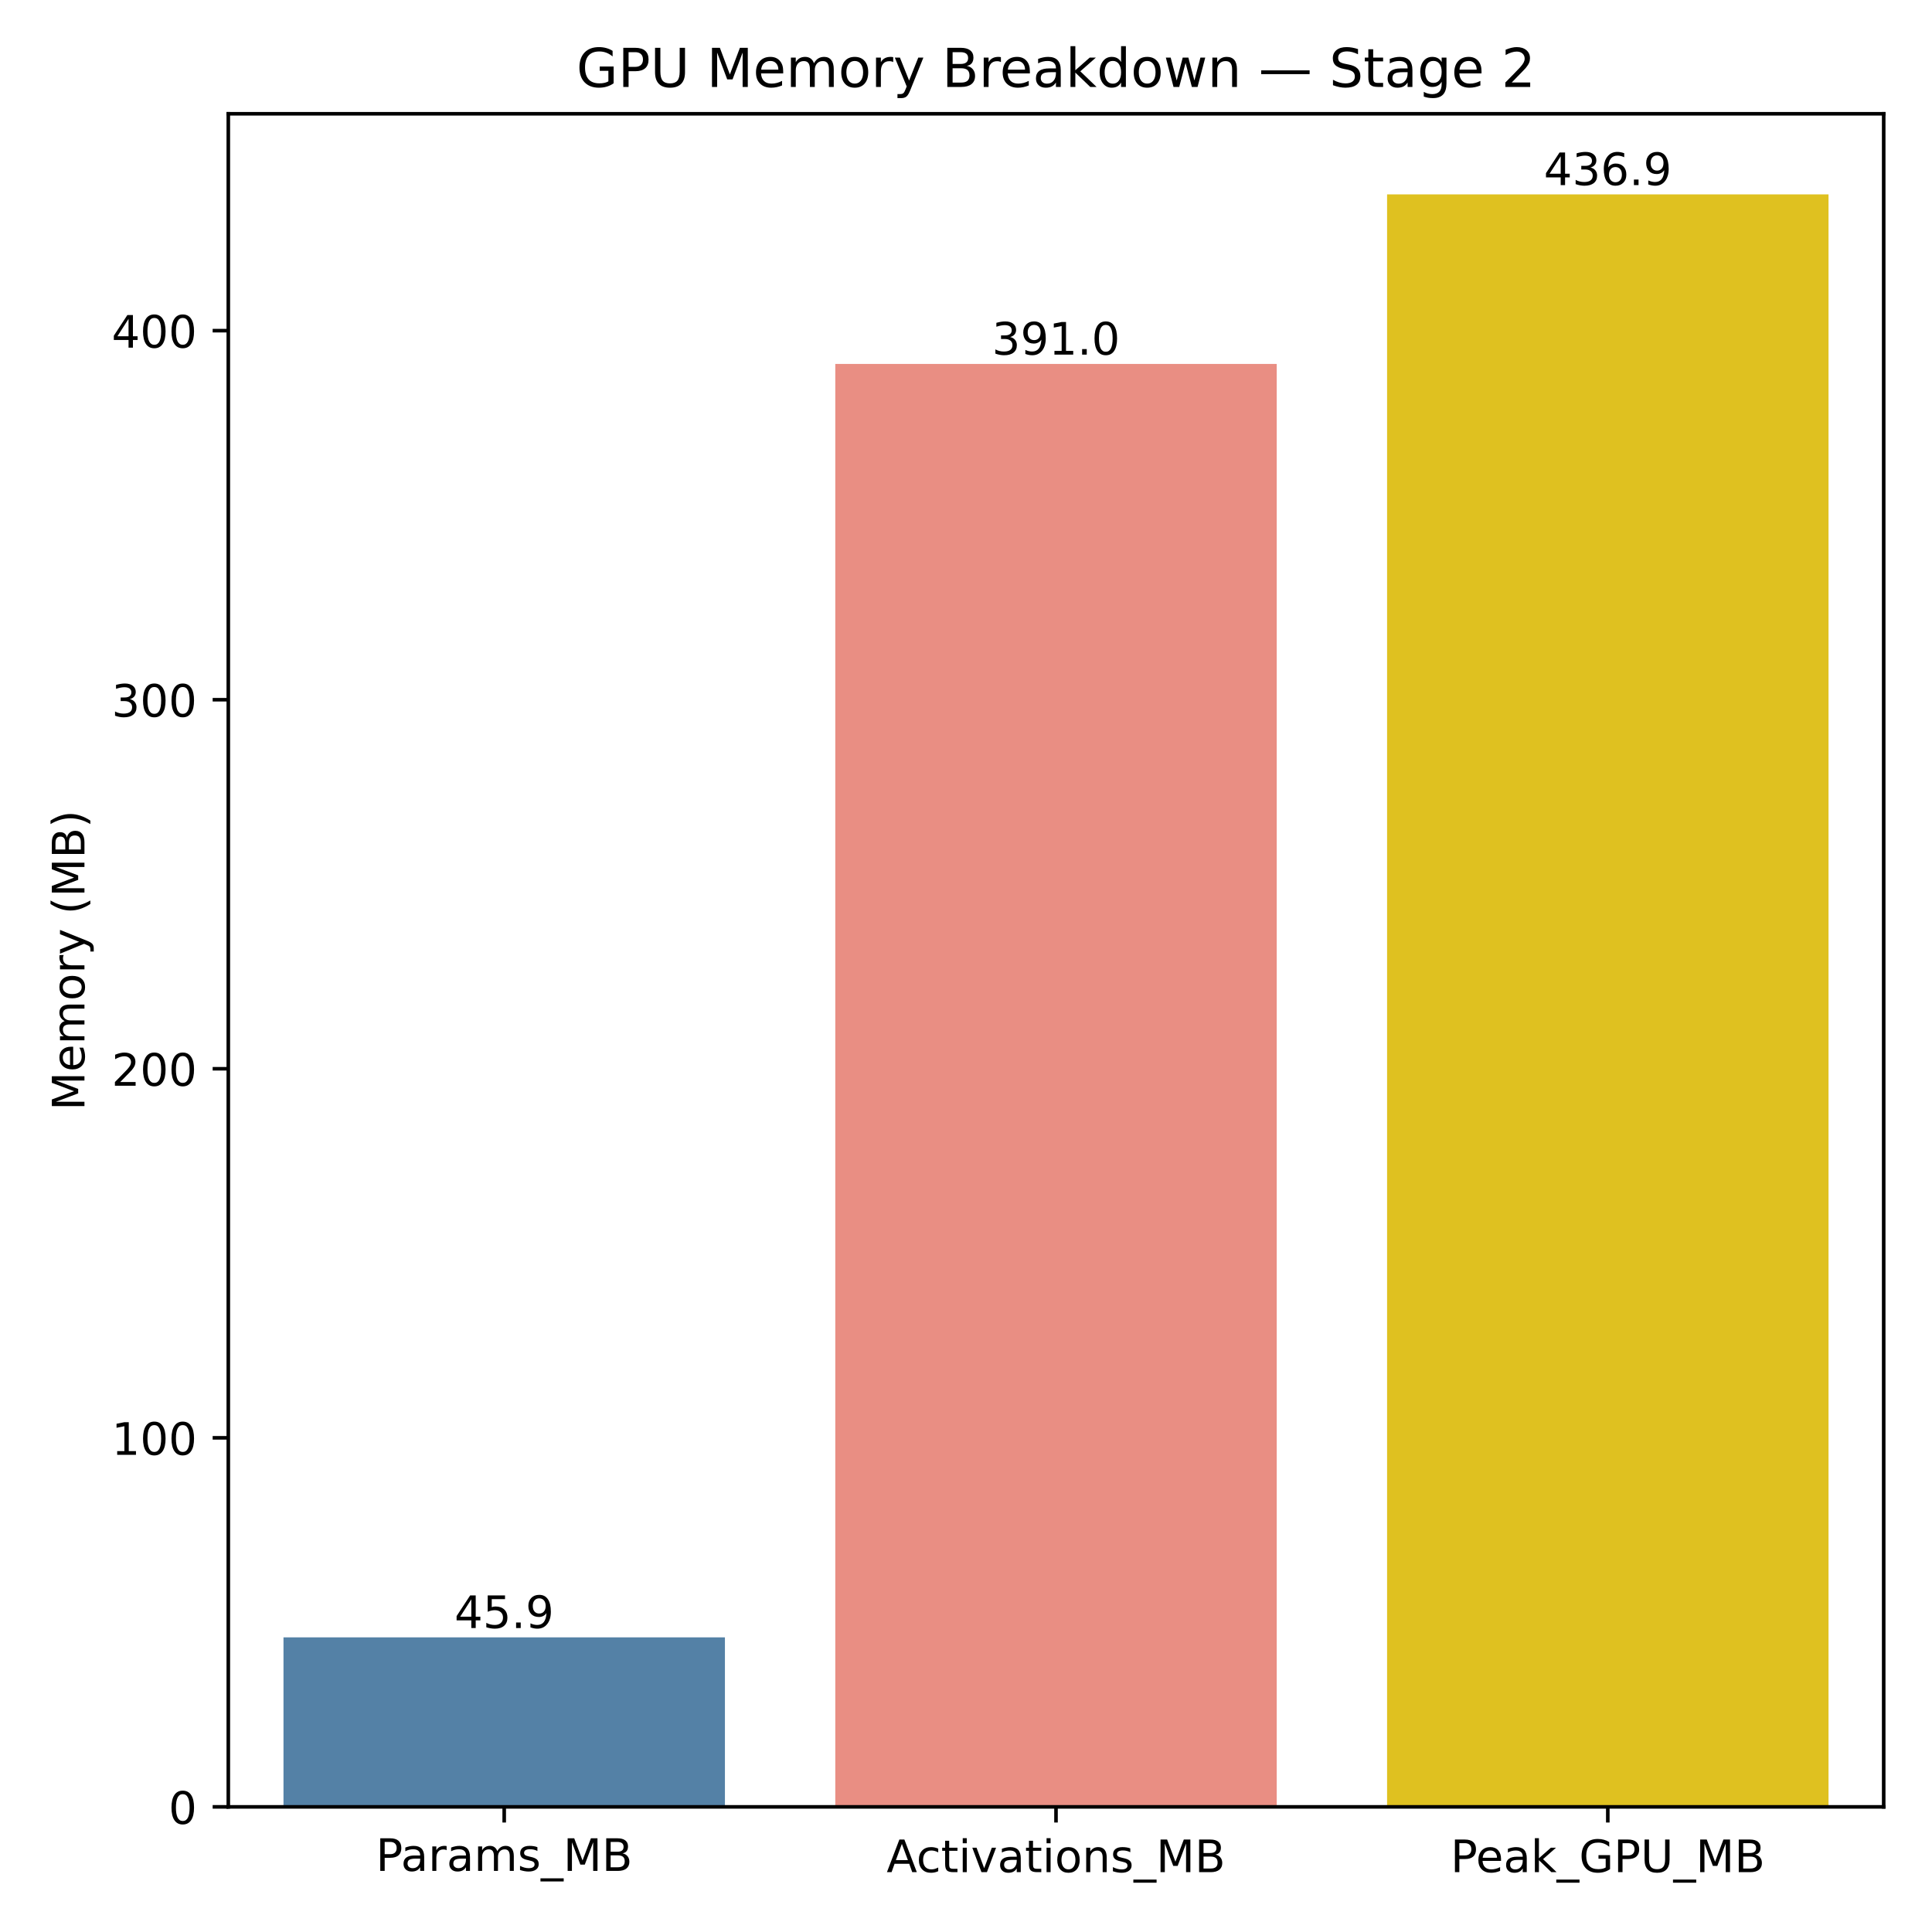
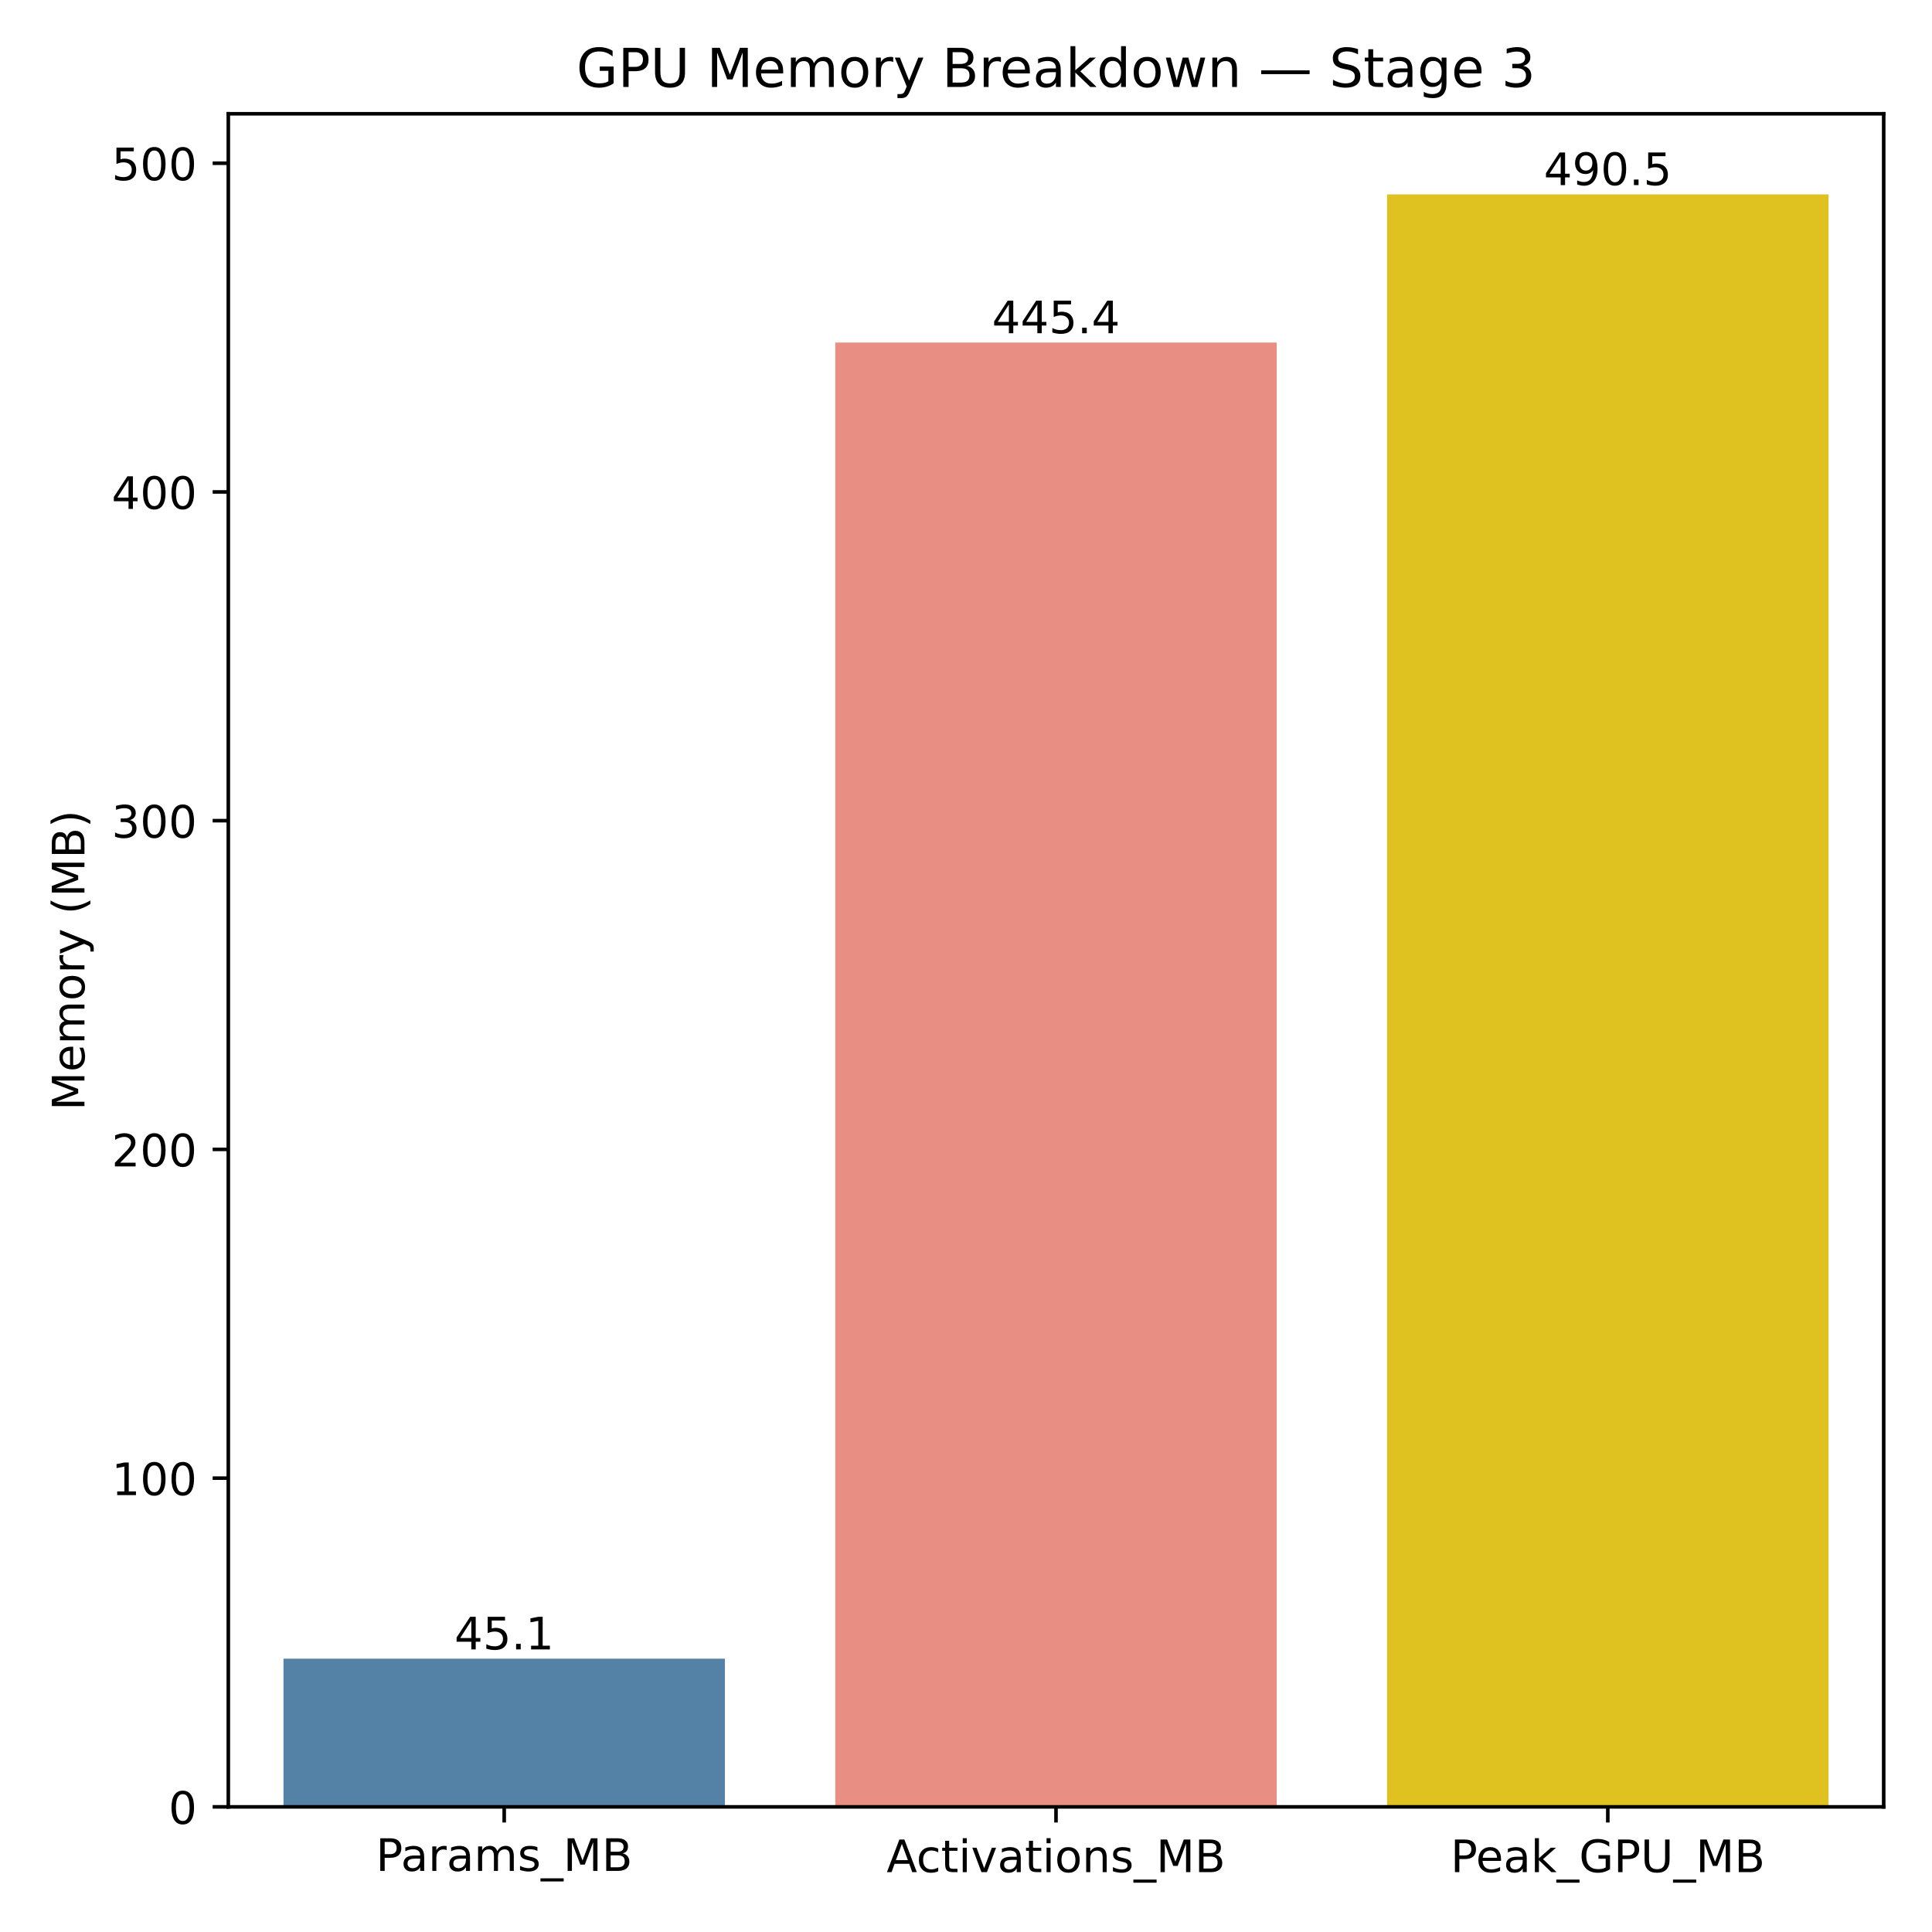
<svg xmlns="http://www.w3.org/2000/svg" xmlns:xlink="http://www.w3.org/1999/xlink" width="432pt" height="432pt" viewBox="0 0 432 432" version="1.1">
  <defs>
    <style type="text/css">*{stroke-linejoin: round; stroke-linecap: butt}</style>
  </defs>
  <g id="figure_1">
    <g id="patch_1">
      <path d="M 0 432  L 432 432  L 432 0  L 0 0  z " style="fill: #ffffff" />
    </g>
    <g id="axes_1">
      <g id="patch_2">
        <path d="M 51.05 404.019  L 421.2 404.019  L 421.2 25.44  L 51.05 25.44  z " style="fill: #ffffff" />
      </g>
      <g id="patch_3">
-         <path d="M 63.388 404.019  L 162.095 404.019  L 162.095 366.113  L 63.388 366.113  z " clip-path="url(#paf63a27db4)" style="fill: #5481a6" />
+         <path d="M 63.388 404.019  L 162.095 404.019  L 162.095 370.891  L 63.388 370.891  z " clip-path="url(#pe3ac1c9e1a)" style="fill: #5481a6" />
      </g>
      <g id="patch_4">
-         <path d="M 186.772 404.019  L 285.478 404.019  L 285.478 81.373  L 186.772 81.373  z " clip-path="url(#paf63a27db4)" style="fill: #e98e83" />
+         <path d="M 186.772 404.019  L 285.478 404.019  L 285.478 76.595  L 186.772 76.595  z " clip-path="url(#pe3ac1c9e1a)" style="fill: #e98e83" />
      </g>
      <g id="patch_5">
-         <path d="M 310.155 404.019  L 408.862 404.019  L 408.862 43.468  L 310.155 43.468  z " clip-path="url(#paf63a27db4)" style="fill: #dfc120" />
+         <path d="M 310.155 404.019  L 408.862 404.019  L 408.862 43.468  L 310.155 43.468  z " clip-path="url(#pe3ac1c9e1a)" style="fill: #dfc120" />
      </g>
      <g id="matplotlib.axis_1">
        <g id="xtick_1">
          <g id="line2d_1">
            <defs>
-               <path id="mb69e17d9a4" d="M 0 0  L 0 3.5  " style="stroke: #000000; stroke-width: 0.8" />
+               <path id="mcaefbbe486" d="M 0 0  L 0 3.5  " style="stroke: #000000; stroke-width: 0.8" />
            </defs>
            <g>
-               <use xlink:href="#mb69e17d9a4" x="112.742" y="404.019" style="stroke: #000000; stroke-width: 0.8" />
+               <use xlink:href="#mcaefbbe486" x="112.742" y="404.019" style="stroke: #000000; stroke-width: 0.8" />
            </g>
          </g>
          <g id="text_1">
            <g transform="translate(84.0487 418.3391) scale(0.1 -0.1)">
              <defs>
                <path id="DejaVuSans-50" d="M 1259 4147  L 1259 2394  L 2053 2394  Q 2494 2394 2734 2622  Q 2975 2850 2975 3272  Q 2975 3691 2734 3919  Q 2494 4147 2053 4147  L 1259 4147  z M 628 4666  L 2053 4666  Q 2838 4666 3239 4311  Q 3641 3956 3641 3272  Q 3641 2581 3239 2228  Q 2838 1875 2053 1875  L 1259 1875  L 1259 0  L 628 0  L 628 4666  z " transform="scale(0.015625)" />
                <path id="DejaVuSans-61" d="M 2194 1759  Q 1497 1759 1228 1600  Q 959 1441 959 1056  Q 959 750 1161 570  Q 1363 391 1709 391  Q 2188 391 2477 730  Q 2766 1069 2766 1631  L 2766 1759  L 2194 1759  z M 3341 1997  L 3341 0  L 2766 0  L 2766 531  Q 2569 213 2275 61  Q 1981 -91 1556 -91  Q 1019 -91 701 211  Q 384 513 384 1019  Q 384 1609 779 1909  Q 1175 2209 1959 2209  L 2766 2209  L 2766 2266  Q 2766 2663 2505 2880  Q 2244 3097 1772 3097  Q 1472 3097 1187 3025  Q 903 2953 641 2809  L 641 3341  Q 956 3463 1253 3523  Q 1550 3584 1831 3584  Q 2591 3584 2966 3190  Q 3341 2797 3341 1997  z " transform="scale(0.015625)" />
                <path id="DejaVuSans-72" d="M 2631 2963  Q 2534 3019 2420 3045  Q 2306 3072 2169 3072  Q 1681 3072 1420 2755  Q 1159 2438 1159 1844  L 1159 0  L 581 0  L 581 3500  L 1159 3500  L 1159 2956  Q 1341 3275 1631 3429  Q 1922 3584 2338 3584  Q 2397 3584 2469 3576  Q 2541 3569 2628 3553  L 2631 2963  z " transform="scale(0.015625)" />
                <path id="DejaVuSans-6d" d="M 3328 2828  Q 3544 3216 3844 3400  Q 4144 3584 4550 3584  Q 5097 3584 5394 3201  Q 5691 2819 5691 2113  L 5691 0  L 5113 0  L 5113 2094  Q 5113 2597 4934 2840  Q 4756 3084 4391 3084  Q 3944 3084 3684 2787  Q 3425 2491 3425 1978  L 3425 0  L 2847 0  L 2847 2094  Q 2847 2600 2669 2842  Q 2491 3084 2119 3084  Q 1678 3084 1418 2786  Q 1159 2488 1159 1978  L 1159 0  L 581 0  L 581 3500  L 1159 3500  L 1159 2956  Q 1356 3278 1631 3431  Q 1906 3584 2284 3584  Q 2666 3584 2933 3390  Q 3200 3197 3328 2828  z " transform="scale(0.015625)" />
                <path id="DejaVuSans-73" d="M 2834 3397  L 2834 2853  Q 2591 2978 2328 3040  Q 2066 3103 1784 3103  Q 1356 3103 1142 2972  Q 928 2841 928 2578  Q 928 2378 1081 2264  Q 1234 2150 1697 2047  L 1894 2003  Q 2506 1872 2764 1633  Q 3022 1394 3022 966  Q 3022 478 2636 193  Q 2250 -91 1575 -91  Q 1294 -91 989 -36  Q 684 19 347 128  L 347 722  Q 666 556 975 473  Q 1284 391 1588 391  Q 1994 391 2212 530  Q 2431 669 2431 922  Q 2431 1156 2273 1281  Q 2116 1406 1581 1522  L 1381 1569  Q 847 1681 609 1914  Q 372 2147 372 2553  Q 372 3047 722 3315  Q 1072 3584 1716 3584  Q 2034 3584 2315 3537  Q 2597 3491 2834 3397  z " transform="scale(0.015625)" />
                <path id="DejaVuSans-5f" d="M 3263 -1063  L 3263 -1509  L -63 -1509  L -63 -1063  L 3263 -1063  z " transform="scale(0.015625)" />
                <path id="DejaVuSans-4d" d="M 628 4666  L 1569 4666  L 2759 1491  L 3956 4666  L 4897 4666  L 4897 0  L 4281 0  L 4281 4097  L 3078 897  L 2444 897  L 1241 4097  L 1241 0  L 628 0  L 628 4666  z " transform="scale(0.015625)" />
                <path id="DejaVuSans-42" d="M 1259 2228  L 1259 519  L 2272 519  Q 2781 519 3026 730  Q 3272 941 3272 1375  Q 3272 1813 3026 2020  Q 2781 2228 2272 2228  L 1259 2228  z M 1259 4147  L 1259 2741  L 2194 2741  Q 2656 2741 2882 2914  Q 3109 3088 3109 3444  Q 3109 3797 2882 3972  Q 2656 4147 2194 4147  L 1259 4147  z M 628 4666  L 2241 4666  Q 2963 4666 3353 4366  Q 3744 4066 3744 3513  Q 3744 3084 3544 2831  Q 3344 2578 2956 2516  Q 3422 2416 3680 2098  Q 3938 1781 3938 1306  Q 3938 681 3513 340  Q 3088 0 2303 0  L 628 0  L 628 4666  z " transform="scale(0.015625)" />
              </defs>
              <use xlink:href="#DejaVuSans-50" />
              <use xlink:href="#DejaVuSans-61" transform="translate(55.80273 0)" />
              <use xlink:href="#DejaVuSans-72" transform="translate(117.082 0)" />
              <use xlink:href="#DejaVuSans-61" transform="translate(158.1953 0)" />
              <use xlink:href="#DejaVuSans-6d" transform="translate(219.4746 0)" />
              <use xlink:href="#DejaVuSans-73" transform="translate(316.8867 0)" />
              <use xlink:href="#DejaVuSans-5f" transform="translate(368.9863 0)" />
              <use xlink:href="#DejaVuSans-4d" transform="translate(418.9863 0)" />
              <use xlink:href="#DejaVuSans-42" transform="translate(505.2656 0)" />
            </g>
          </g>
        </g>
        <g id="xtick_2">
          <g id="line2d_2">
            <g>
-               <use xlink:href="#mb69e17d9a4" x="236.125" y="404.019" style="stroke: #000000; stroke-width: 0.8" />
+               <use xlink:href="#mcaefbbe486" x="236.125" y="404.019" style="stroke: #000000; stroke-width: 0.8" />
            </g>
          </g>
          <g id="text_2">
            <g transform="translate(198.2438 418.6172) scale(0.1 -0.1)">
              <defs>
                <path id="DejaVuSans-41" d="M 2188 4044  L 1331 1722  L 3047 1722  L 2188 4044  z M 1831 4666  L 2547 4666  L 4325 0  L 3669 0  L 3244 1197  L 1141 1197  L 716 0  L 50 0  L 1831 4666  z " transform="scale(0.015625)" />
                <path id="DejaVuSans-63" d="M 3122 3366  L 3122 2828  Q 2878 2963 2633 3030  Q 2388 3097 2138 3097  Q 1578 3097 1268 2742  Q 959 2388 959 1747  Q 959 1106 1268 751  Q 1578 397 2138 397  Q 2388 397 2633 464  Q 2878 531 3122 666  L 3122 134  Q 2881 22 2623 -34  Q 2366 -91 2075 -91  Q 1284 -91 818 406  Q 353 903 353 1747  Q 353 2603 823 3093  Q 1294 3584 2113 3584  Q 2378 3584 2631 3529  Q 2884 3475 3122 3366  z " transform="scale(0.015625)" />
                <path id="DejaVuSans-74" d="M 1172 4494  L 1172 3500  L 2356 3500  L 2356 3053  L 1172 3053  L 1172 1153  Q 1172 725 1289 603  Q 1406 481 1766 481  L 2356 481  L 2356 0  L 1766 0  Q 1100 0 847 248  Q 594 497 594 1153  L 594 3053  L 172 3053  L 172 3500  L 594 3500  L 594 4494  L 1172 4494  z " transform="scale(0.015625)" />
                <path id="DejaVuSans-69" d="M 603 3500  L 1178 3500  L 1178 0  L 603 0  L 603 3500  z M 603 4863  L 1178 4863  L 1178 4134  L 603 4134  L 603 4863  z " transform="scale(0.015625)" />
                <path id="DejaVuSans-76" d="M 191 3500  L 800 3500  L 1894 563  L 2988 3500  L 3597 3500  L 2284 0  L 1503 0  L 191 3500  z " transform="scale(0.015625)" />
                <path id="DejaVuSans-6f" d="M 1959 3097  Q 1497 3097 1228 2736  Q 959 2375 959 1747  Q 959 1119 1226 758  Q 1494 397 1959 397  Q 2419 397 2687 759  Q 2956 1122 2956 1747  Q 2956 2369 2687 2733  Q 2419 3097 1959 3097  z M 1959 3584  Q 2709 3584 3137 3096  Q 3566 2609 3566 1747  Q 3566 888 3137 398  Q 2709 -91 1959 -91  Q 1206 -91 779 398  Q 353 888 353 1747  Q 353 2609 779 3096  Q 1206 3584 1959 3584  z " transform="scale(0.015625)" />
                <path id="DejaVuSans-6e" d="M 3513 2113  L 3513 0  L 2938 0  L 2938 2094  Q 2938 2591 2744 2837  Q 2550 3084 2163 3084  Q 1697 3084 1428 2787  Q 1159 2491 1159 1978  L 1159 0  L 581 0  L 581 3500  L 1159 3500  L 1159 2956  Q 1366 3272 1645 3428  Q 1925 3584 2291 3584  Q 2894 3584 3203 3211  Q 3513 2838 3513 2113  z " transform="scale(0.015625)" />
              </defs>
              <use xlink:href="#DejaVuSans-41" />
              <use xlink:href="#DejaVuSans-63" transform="translate(66.6582 0)" />
              <use xlink:href="#DejaVuSans-74" transform="translate(121.6387 0)" />
              <use xlink:href="#DejaVuSans-69" transform="translate(160.8477 0)" />
              <use xlink:href="#DejaVuSans-76" transform="translate(188.6309 0)" />
              <use xlink:href="#DejaVuSans-61" transform="translate(247.8105 0)" />
              <use xlink:href="#DejaVuSans-74" transform="translate(309.0898 0)" />
              <use xlink:href="#DejaVuSans-69" transform="translate(348.2988 0)" />
              <use xlink:href="#DejaVuSans-6f" transform="translate(376.082 0)" />
              <use xlink:href="#DejaVuSans-6e" transform="translate(437.2637 0)" />
              <use xlink:href="#DejaVuSans-73" transform="translate(500.6426 0)" />
              <use xlink:href="#DejaVuSans-5f" transform="translate(552.7422 0)" />
              <use xlink:href="#DejaVuSans-4d" transform="translate(602.7422 0)" />
              <use xlink:href="#DejaVuSans-42" transform="translate(689.0215 0)" />
            </g>
          </g>
        </g>
        <g id="xtick_3">
          <g id="line2d_3">
            <g>
-               <use xlink:href="#mb69e17d9a4" x="359.508" y="404.019" style="stroke: #000000; stroke-width: 0.8" />
+               <use xlink:href="#mcaefbbe486" x="359.508" y="404.019" style="stroke: #000000; stroke-width: 0.8" />
            </g>
          </g>
          <g id="text_3">
            <g transform="translate(324.3458 418.6172) scale(0.1 -0.1)">
              <defs>
                <path id="DejaVuSans-65" d="M 3597 1894  L 3597 1613  L 953 1613  Q 991 1019 1311 708  Q 1631 397 2203 397  Q 2534 397 2845 478  Q 3156 559 3463 722  L 3463 178  Q 3153 47 2828 -22  Q 2503 -91 2169 -91  Q 1331 -91 842 396  Q 353 884 353 1716  Q 353 2575 817 3079  Q 1281 3584 2069 3584  Q 2775 3584 3186 3129  Q 3597 2675 3597 1894  z M 3022 2063  Q 3016 2534 2758 2815  Q 2500 3097 2075 3097  Q 1594 3097 1305 2825  Q 1016 2553 972 2059  L 3022 2063  z " transform="scale(0.015625)" />
                <path id="DejaVuSans-6b" d="M 581 4863  L 1159 4863  L 1159 1991  L 2875 3500  L 3609 3500  L 1753 1863  L 3688 0  L 2938 0  L 1159 1709  L 1159 0  L 581 0  L 581 4863  z " transform="scale(0.015625)" />
                <path id="DejaVuSans-47" d="M 3809 666  L 3809 1919  L 2778 1919  L 2778 2438  L 4434 2438  L 4434 434  Q 4069 175 3628 42  Q 3188 -91 2688 -91  Q 1594 -91 976 548  Q 359 1188 359 2328  Q 359 3472 976 4111  Q 1594 4750 2688 4750  Q 3144 4750 3555 4637  Q 3966 4525 4313 4306  L 4313 3634  Q 3963 3931 3569 4081  Q 3175 4231 2741 4231  Q 1884 4231 1454 3753  Q 1025 3275 1025 2328  Q 1025 1384 1454 906  Q 1884 428 2741 428  Q 3075 428 3337 486  Q 3600 544 3809 666  z " transform="scale(0.015625)" />
                <path id="DejaVuSans-55" d="M 556 4666  L 1191 4666  L 1191 1831  Q 1191 1081 1462 751  Q 1734 422 2344 422  Q 2950 422 3222 751  Q 3494 1081 3494 1831  L 3494 4666  L 4128 4666  L 4128 1753  Q 4128 841 3676 375  Q 3225 -91 2344 -91  Q 1459 -91 1007 375  Q 556 841 556 1753  L 556 4666  z " transform="scale(0.015625)" />
              </defs>
              <use xlink:href="#DejaVuSans-50" />
              <use xlink:href="#DejaVuSans-65" transform="translate(56.67773 0)" />
              <use xlink:href="#DejaVuSans-61" transform="translate(118.2012 0)" />
              <use xlink:href="#DejaVuSans-6b" transform="translate(179.4805 0)" />
              <use xlink:href="#DejaVuSans-5f" transform="translate(237.3906 0)" />
              <use xlink:href="#DejaVuSans-47" transform="translate(287.3906 0)" />
              <use xlink:href="#DejaVuSans-50" transform="translate(364.8809 0)" />
              <use xlink:href="#DejaVuSans-55" transform="translate(425.1836 0)" />
              <use xlink:href="#DejaVuSans-5f" transform="translate(498.377 0)" />
              <use xlink:href="#DejaVuSans-4d" transform="translate(548.377 0)" />
              <use xlink:href="#DejaVuSans-42" transform="translate(634.6562 0)" />
            </g>
          </g>
        </g>
      </g>
      <g id="matplotlib.axis_2">
        <g id="ytick_1">
          <g id="line2d_4">
            <defs>
-               <path id="m42129d352d" d="M 0 0  L -3.5 0  " style="stroke: #000000; stroke-width: 0.8" />
+               <path id="m7d50df259c" d="M 0 0  L -3.5 0  " style="stroke: #000000; stroke-width: 0.8" />
            </defs>
            <g>
-               <use xlink:href="#m42129d352d" x="51.05" y="404.019" style="stroke: #000000; stroke-width: 0.8" />
+               <use xlink:href="#m7d50df259c" x="51.05" y="404.019" style="stroke: #000000; stroke-width: 0.8" />
            </g>
          </g>
          <g id="text_4">
            <g transform="translate(37.6875 407.818) scale(0.1 -0.1)">
              <defs>
                <path id="DejaVuSans-30" d="M 2034 4250  Q 1547 4250 1301 3770  Q 1056 3291 1056 2328  Q 1056 1369 1301 889  Q 1547 409 2034 409  Q 2525 409 2770 889  Q 3016 1369 3016 2328  Q 3016 3291 2770 3770  Q 2525 4250 2034 4250  z M 2034 4750  Q 2819 4750 3233 4129  Q 3647 3509 3647 2328  Q 3647 1150 3233 529  Q 2819 -91 2034 -91  Q 1250 -91 836 529  Q 422 1150 422 2328  Q 422 3509 836 4129  Q 1250 4750 2034 4750  z " transform="scale(0.015625)" />
              </defs>
              <use xlink:href="#DejaVuSans-30" />
            </g>
          </g>
        </g>
        <g id="ytick_2">
          <g id="line2d_5">
            <g>
-               <use xlink:href="#m42129d352d" x="51.05" y="321.498" style="stroke: #000000; stroke-width: 0.8" />
+               <use xlink:href="#m7d50df259c" x="51.05" y="330.514" style="stroke: #000000; stroke-width: 0.8" />
            </g>
          </g>
          <g id="text_5">
-             <g transform="translate(24.9625 325.297) scale(0.1 -0.1)">
+             <g transform="translate(24.9625 334.3128) scale(0.1 -0.1)">
              <defs>
                <path id="DejaVuSans-31" d="M 794 531  L 1825 531  L 1825 4091  L 703 3866  L 703 4441  L 1819 4666  L 2450 4666  L 2450 531  L 3481 531  L 3481 0  L 794 0  L 794 531  z " transform="scale(0.015625)" />
              </defs>
              <use xlink:href="#DejaVuSans-31" />
              <use xlink:href="#DejaVuSans-30" transform="translate(63.62305 0)" />
              <use xlink:href="#DejaVuSans-30" transform="translate(127.2461 0)" />
            </g>
          </g>
        </g>
        <g id="ytick_3">
          <g id="line2d_6">
            <g>
-               <use xlink:href="#m42129d352d" x="51.05" y="238.977" style="stroke: #000000; stroke-width: 0.8" />
+               <use xlink:href="#m7d50df259c" x="51.05" y="257.008" style="stroke: #000000; stroke-width: 0.8" />
            </g>
          </g>
          <g id="text_6">
-             <g transform="translate(24.9625 242.7761) scale(0.1 -0.1)">
+             <g transform="translate(24.9625 260.8076) scale(0.1 -0.1)">
              <defs>
                <path id="DejaVuSans-32" d="M 1228 531  L 3431 531  L 3431 0  L 469 0  L 469 531  Q 828 903 1448 1529  Q 2069 2156 2228 2338  Q 2531 2678 2651 2914  Q 2772 3150 2772 3378  Q 2772 3750 2511 3984  Q 2250 4219 1831 4219  Q 1534 4219 1204 4116  Q 875 4013 500 3803  L 500 4441  Q 881 4594 1212 4672  Q 1544 4750 1819 4750  Q 2544 4750 2975 4387  Q 3406 4025 3406 3419  Q 3406 3131 3298 2873  Q 3191 2616 2906 2266  Q 2828 2175 2409 1742  Q 1991 1309 1228 531  z " transform="scale(0.015625)" />
              </defs>
              <use xlink:href="#DejaVuSans-32" />
              <use xlink:href="#DejaVuSans-30" transform="translate(63.62305 0)" />
              <use xlink:href="#DejaVuSans-30" transform="translate(127.2461 0)" />
            </g>
          </g>
        </g>
        <g id="ytick_4">
          <g id="line2d_7">
            <g>
-               <use xlink:href="#m42129d352d" x="51.05" y="156.456" style="stroke: #000000; stroke-width: 0.8" />
+               <use xlink:href="#m7d50df259c" x="51.05" y="183.503" style="stroke: #000000; stroke-width: 0.8" />
            </g>
          </g>
          <g id="text_7">
-             <g transform="translate(24.9625 160.2551) scale(0.1 -0.1)">
+             <g transform="translate(24.9625 187.3025) scale(0.1 -0.1)">
              <defs>
                <path id="DejaVuSans-33" d="M 2597 2516  Q 3050 2419 3304 2112  Q 3559 1806 3559 1356  Q 3559 666 3084 287  Q 2609 -91 1734 -91  Q 1441 -91 1130 -33  Q 819 25 488 141  L 488 750  Q 750 597 1062 519  Q 1375 441 1716 441  Q 2309 441 2620 675  Q 2931 909 2931 1356  Q 2931 1769 2642 2001  Q 2353 2234 1838 2234  L 1294 2234  L 1294 2753  L 1863 2753  Q 2328 2753 2575 2939  Q 2822 3125 2822 3475  Q 2822 3834 2567 4026  Q 2313 4219 1838 4219  Q 1578 4219 1281 4162  Q 984 4106 628 3988  L 628 4550  Q 988 4650 1302 4700  Q 1616 4750 1894 4750  Q 2613 4750 3031 4423  Q 3450 4097 3450 3541  Q 3450 3153 3228 2886  Q 3006 2619 2597 2516  z " transform="scale(0.015625)" />
              </defs>
              <use xlink:href="#DejaVuSans-33" />
              <use xlink:href="#DejaVuSans-30" transform="translate(63.62305 0)" />
              <use xlink:href="#DejaVuSans-30" transform="translate(127.2461 0)" />
            </g>
          </g>
        </g>
        <g id="ytick_5">
          <g id="line2d_8">
            <g>
-               <use xlink:href="#m42129d352d" x="51.05" y="73.935" style="stroke: #000000; stroke-width: 0.8" />
+               <use xlink:href="#m7d50df259c" x="51.05" y="109.998" style="stroke: #000000; stroke-width: 0.8" />
            </g>
          </g>
          <g id="text_8">
-             <g transform="translate(24.9625 77.7342) scale(0.1 -0.1)">
+             <g transform="translate(24.9625 113.7973) scale(0.1 -0.1)">
              <defs>
                <path id="DejaVuSans-34" d="M 2419 4116  L 825 1625  L 2419 1625  L 2419 4116  z M 2253 4666  L 3047 4666  L 3047 1625  L 3713 1625  L 3713 1100  L 3047 1100  L 3047 0  L 2419 0  L 2419 1100  L 313 1100  L 313 1709  L 2253 4666  z " transform="scale(0.015625)" />
              </defs>
              <use xlink:href="#DejaVuSans-34" />
              <use xlink:href="#DejaVuSans-30" transform="translate(63.62305 0)" />
              <use xlink:href="#DejaVuSans-30" transform="translate(127.2461 0)" />
            </g>
          </g>
        </g>
-         <g id="text_9">
+         <g id="ytick_6">
+           <g id="line2d_9">
+             <g>
+               <use xlink:href="#m7d50df259c" x="51.05" y="36.493" style="stroke: #000000; stroke-width: 0.8" />
+             </g>
+           </g>
+           <g id="text_9">
+             <g transform="translate(24.9625 40.29214) scale(0.1 -0.1)">
+               <defs>
+                 <path id="DejaVuSans-35" d="M 691 4666  L 3169 4666  L 3169 4134  L 1269 4134  L 1269 2991  Q 1406 3038 1543 3061  Q 1681 3084 1819 3084  Q 2600 3084 3056 2656  Q 3513 2228 3513 1497  Q 3513 744 3044 326  Q 2575 -91 1722 -91  Q 1428 -91 1123 -41  Q 819 9 494 109  L 494 744  Q 775 591 1075 516  Q 1375 441 1709 441  Q 2250 441 2565 725  Q 2881 1009 2881 1497  Q 2881 1984 2565 2268  Q 2250 2553 1709 2553  Q 1456 2553 1204 2497  Q 953 2441 691 2322  L 691 4666  z " transform="scale(0.015625)" />
+               </defs>
+               <use xlink:href="#DejaVuSans-35" />
+               <use xlink:href="#DejaVuSans-30" transform="translate(63.62305 0)" />
+               <use xlink:href="#DejaVuSans-30" transform="translate(127.2461 0)" />
+             </g>
+           </g>
+         </g>
+         <g id="text_10">
          <g transform="translate(18.88281 248.2997) rotate(-90) scale(0.1 -0.1)">
            <defs>
              <path id="DejaVuSans-79" d="M 2059 -325  Q 1816 -950 1584 -1140  Q 1353 -1331 966 -1331  L 506 -1331  L 506 -850  L 844 -850  Q 1081 -850 1212 -737  Q 1344 -625 1503 -206  L 1606 56  L 191 3500  L 800 3500  L 1894 763  L 2988 3500  L 3597 3500  L 2059 -325  z " transform="scale(0.015625)" />
              <path id="DejaVuSans-20" transform="scale(0.015625)" />
              <path id="DejaVuSans-28" d="M 1984 4856  Q 1566 4138 1362 3434  Q 1159 2731 1159 2009  Q 1159 1288 1364 580  Q 1569 -128 1984 -844  L 1484 -844  Q 1016 -109 783 600  Q 550 1309 550 2009  Q 550 2706 781 3412  Q 1013 4119 1484 4856  L 1984 4856  z " transform="scale(0.015625)" />
              <path id="DejaVuSans-29" d="M 513 4856  L 1013 4856  Q 1481 4119 1714 3412  Q 1947 2706 1947 2009  Q 1947 1309 1714 600  Q 1481 -109 1013 -844  L 513 -844  Q 928 -128 1133 580  Q 1338 1288 1338 2009  Q 1338 2731 1133 3434  Q 928 4138 513 4856  z " transform="scale(0.015625)" />
            </defs>
            <use xlink:href="#DejaVuSans-4d" />
            <use xlink:href="#DejaVuSans-65" transform="translate(86.2793 0)" />
            <use xlink:href="#DejaVuSans-6d" transform="translate(147.8027 0)" />
            <use xlink:href="#DejaVuSans-6f" transform="translate(245.2148 0)" />
            <use xlink:href="#DejaVuSans-72" transform="translate(306.3965 0)" />
            <use xlink:href="#DejaVuSans-79" transform="translate(347.5098 0)" />
            <use xlink:href="#DejaVuSans-20" transform="translate(406.6895 0)" />
            <use xlink:href="#DejaVuSans-28" transform="translate(438.4766 0)" />
            <use xlink:href="#DejaVuSans-4d" transform="translate(477.4902 0)" />
            <use xlink:href="#DejaVuSans-42" transform="translate(563.7695 0)" />
            <use xlink:href="#DejaVuSans-29" transform="translate(632.373 0)" />
          </g>
        </g>
      </g>
-       <g id="line2d_9">
-         <path clip-path="url(#paf63a27db4)" style="fill: none; stroke: #424242; stroke-width: 2.25; stroke-linecap: square" />
-       </g>
      <g id="line2d_10">
-         <path clip-path="url(#paf63a27db4)" style="fill: none; stroke: #424242; stroke-width: 2.25; stroke-linecap: square" />
+         <path clip-path="url(#pe3ac1c9e1a)" style="fill: none; stroke: #424242; stroke-width: 2.25; stroke-linecap: square" />
      </g>
      <g id="line2d_11">
-         <path clip-path="url(#paf63a27db4)" style="fill: none; stroke: #424242; stroke-width: 2.25; stroke-linecap: square" />
+         <path clip-path="url(#pe3ac1c9e1a)" style="fill: none; stroke: #424242; stroke-width: 2.25; stroke-linecap: square" />
+       </g>
+       <g id="line2d_12">
+         <path clip-path="url(#pe3ac1c9e1a)" style="fill: none; stroke: #424242; stroke-width: 2.25; stroke-linecap: square" />
      </g>
      <g id="patch_6">
        <path d="M 51.05 404.019  L 51.05 25.44  " style="fill: none; stroke: #000000; stroke-width: 0.8; stroke-linejoin: miter; stroke-linecap: square" />
      </g>
      <g id="patch_7">
        <path d="M 421.2 404.019  L 421.2 25.44  " style="fill: none; stroke: #000000; stroke-width: 0.8; stroke-linejoin: miter; stroke-linecap: square" />
      </g>
      <g id="patch_8">
        <path d="M 51.05 404.019  L 421.2 404.019  " style="fill: none; stroke: #000000; stroke-width: 0.8; stroke-linejoin: miter; stroke-linecap: square" />
      </g>
      <g id="patch_9">
        <path d="M 51.05 25.44  L 421.2 25.44  " style="fill: none; stroke: #000000; stroke-width: 0.8; stroke-linejoin: miter; stroke-linecap: square" />
      </g>
-       <g id="text_10">
-         <g transform="translate(101.6089 364.0336) scale(0.1 -0.1)">
+       <g id="text_11">
+         <g transform="translate(101.6089 368.8113) scale(0.1 -0.1)">
          <defs>
-             <path id="DejaVuSans-35" d="M 691 4666  L 3169 4666  L 3169 4134  L 1269 4134  L 1269 2991  Q 1406 3038 1543 3061  Q 1681 3084 1819 3084  Q 2600 3084 3056 2656  Q 3513 2228 3513 1497  Q 3513 744 3044 326  Q 2575 -91 1722 -91  Q 1428 -91 1123 -41  Q 819 9 494 109  L 494 744  Q 775 591 1075 516  Q 1375 441 1709 441  Q 2250 441 2565 725  Q 2881 1009 2881 1497  Q 2881 1984 2565 2268  Q 2250 2553 1709 2553  Q 1456 2553 1204 2497  Q 953 2441 691 2322  L 691 4666  z " transform="scale(0.015625)" />
            <path id="DejaVuSans-2e" d="M 684 794  L 1344 794  L 1344 0  L 684 0  L 684 794  z " transform="scale(0.015625)" />
-             <path id="DejaVuSans-39" d="M 703 97  L 703 672  Q 941 559 1184 500  Q 1428 441 1663 441  Q 2288 441 2617 861  Q 2947 1281 2994 2138  Q 2813 1869 2534 1725  Q 2256 1581 1919 1581  Q 1219 1581 811 2004  Q 403 2428 403 3163  Q 403 3881 828 4315  Q 1253 4750 1959 4750  Q 2769 4750 3195 4129  Q 3622 3509 3622 2328  Q 3622 1225 3098 567  Q 2575 -91 1691 -91  Q 1453 -91 1209 -44  Q 966 3 703 97  z M 1959 2075  Q 2384 2075 2632 2365  Q 2881 2656 2881 3163  Q 2881 3666 2632 3958  Q 2384 4250 1959 4250  Q 1534 4250 1286 3958  Q 1038 3666 1038 3163  Q 1038 2656 1286 2365  Q 1534 2075 1959 2075  z " transform="scale(0.015625)" />
          </defs>
          <use xlink:href="#DejaVuSans-34" />
          <use xlink:href="#DejaVuSans-35" transform="translate(63.62305 0)" />
          <use xlink:href="#DejaVuSans-2e" transform="translate(127.2461 0)" />
-           <use xlink:href="#DejaVuSans-39" transform="translate(159.0332 0)" />
-         </g>
-       </g>
-       <g id="text_11">
-         <g transform="translate(221.8109 79.29333) scale(0.1 -0.1)">
-           <use xlink:href="#DejaVuSans-33" />
-           <use xlink:href="#DejaVuSans-39" transform="translate(63.62305 0)" />
-           <use xlink:href="#DejaVuSans-31" transform="translate(127.2461 0)" />
+           <use xlink:href="#DejaVuSans-31" transform="translate(159.0332 0)" />
+         </g>
+       </g>
+       <g id="text_12">
+         <g transform="translate(221.8109 74.51559) scale(0.1 -0.1)">
+           <use xlink:href="#DejaVuSans-34" />
+           <use xlink:href="#DejaVuSans-34" transform="translate(63.62305 0)" />
+           <use xlink:href="#DejaVuSans-35" transform="translate(127.2461 0)" />
          <use xlink:href="#DejaVuSans-2e" transform="translate(190.8691 0)" />
-           <use xlink:href="#DejaVuSans-30" transform="translate(222.6562 0)" />
-         </g>
-       </g>
-       <g id="text_12">
+           <use xlink:href="#DejaVuSans-34" transform="translate(222.6562 0)" />
+         </g>
+       </g>
+       <g id="text_13">
        <g transform="translate(345.1943 41.38787) scale(0.1 -0.1)">
          <defs>
-             <path id="DejaVuSans-36" d="M 2113 2584  Q 1688 2584 1439 2293  Q 1191 2003 1191 1497  Q 1191 994 1439 701  Q 1688 409 2113 409  Q 2538 409 2786 701  Q 3034 994 3034 1497  Q 3034 2003 2786 2293  Q 2538 2584 2113 2584  z M 3366 4563  L 3366 3988  Q 3128 4100 2886 4159  Q 2644 4219 2406 4219  Q 1781 4219 1451 3797  Q 1122 3375 1075 2522  Q 1259 2794 1537 2939  Q 1816 3084 2150 3084  Q 2853 3084 3261 2657  Q 3669 2231 3669 1497  Q 3669 778 3244 343  Q 2819 -91 2113 -91  Q 1303 -91 875 529  Q 447 1150 447 2328  Q 447 3434 972 4092  Q 1497 4750 2381 4750  Q 2619 4750 2861 4703  Q 3103 4656 3366 4563  z " transform="scale(0.015625)" />
+             <path id="DejaVuSans-39" d="M 703 97  L 703 672  Q 941 559 1184 500  Q 1428 441 1663 441  Q 2288 441 2617 861  Q 2947 1281 2994 2138  Q 2813 1869 2534 1725  Q 2256 1581 1919 1581  Q 1219 1581 811 2004  Q 403 2428 403 3163  Q 403 3881 828 4315  Q 1253 4750 1959 4750  Q 2769 4750 3195 4129  Q 3622 3509 3622 2328  Q 3622 1225 3098 567  Q 2575 -91 1691 -91  Q 1453 -91 1209 -44  Q 966 3 703 97  z M 1959 2075  Q 2384 2075 2632 2365  Q 2881 2656 2881 3163  Q 2881 3666 2632 3958  Q 2384 4250 1959 4250  Q 1534 4250 1286 3958  Q 1038 3666 1038 3163  Q 1038 2656 1286 2365  Q 1534 2075 1959 2075  z " transform="scale(0.015625)" />
          </defs>
          <use xlink:href="#DejaVuSans-34" />
-           <use xlink:href="#DejaVuSans-33" transform="translate(63.62305 0)" />
-           <use xlink:href="#DejaVuSans-36" transform="translate(127.2461 0)" />
+           <use xlink:href="#DejaVuSans-39" transform="translate(63.62305 0)" />
+           <use xlink:href="#DejaVuSans-30" transform="translate(127.2461 0)" />
          <use xlink:href="#DejaVuSans-2e" transform="translate(190.8691 0)" />
-           <use xlink:href="#DejaVuSans-39" transform="translate(222.6562 0)" />
-         </g>
-       </g>
-       <g id="text_13">
+           <use xlink:href="#DejaVuSans-35" transform="translate(222.6562 0)" />
+         </g>
+       </g>
+       <g id="text_14">
        <g transform="translate(128.8928 19.44) scale(0.12 -0.12)">
          <defs>
            <path id="DejaVuSans-64" d="M 2906 2969  L 2906 4863  L 3481 4863  L 3481 0  L 2906 0  L 2906 525  Q 2725 213 2448 61  Q 2172 -91 1784 -91  Q 1150 -91 751 415  Q 353 922 353 1747  Q 353 2572 751 3078  Q 1150 3584 1784 3584  Q 2172 3584 2448 3432  Q 2725 3281 2906 2969  z M 947 1747  Q 947 1113 1208 752  Q 1469 391 1925 391  Q 2381 391 2643 752  Q 2906 1113 2906 1747  Q 2906 2381 2643 2742  Q 2381 3103 1925 3103  Q 1469 3103 1208 2742  Q 947 2381 947 1747  z " transform="scale(0.015625)" />
            <path id="DejaVuSans-77" d="M 269 3500  L 844 3500  L 1563 769  L 2278 3500  L 2956 3500  L 3675 769  L 4391 3500  L 4966 3500  L 4050 0  L 3372 0  L 2619 2869  L 1863 0  L 1184 0  L 269 3500  z " transform="scale(0.015625)" />
            <path id="DejaVuSans-2014" d="M 313 1978  L 6088 1978  L 6088 1528  L 313 1528  L 313 1978  z " transform="scale(0.015625)" />
            <path id="DejaVuSans-53" d="M 3425 4513  L 3425 3897  Q 3066 4069 2747 4153  Q 2428 4238 2131 4238  Q 1616 4238 1336 4038  Q 1056 3838 1056 3469  Q 1056 3159 1242 3001  Q 1428 2844 1947 2747  L 2328 2669  Q 3034 2534 3370 2195  Q 3706 1856 3706 1288  Q 3706 609 3251 259  Q 2797 -91 1919 -91  Q 1588 -91 1214 -16  Q 841 59 441 206  L 441 856  Q 825 641 1194 531  Q 1563 422 1919 422  Q 2459 422 2753 634  Q 3047 847 3047 1241  Q 3047 1584 2836 1778  Q 2625 1972 2144 2069  L 1759 2144  Q 1053 2284 737 2584  Q 422 2884 422 3419  Q 422 4038 858 4394  Q 1294 4750 2059 4750  Q 2388 4750 2728 4690  Q 3069 4631 3425 4513  z " transform="scale(0.015625)" />
            <path id="DejaVuSans-67" d="M 2906 1791  Q 2906 2416 2648 2759  Q 2391 3103 1925 3103  Q 1463 3103 1205 2759  Q 947 2416 947 1791  Q 947 1169 1205 825  Q 1463 481 1925 481  Q 2391 481 2648 825  Q 2906 1169 2906 1791  z M 3481 434  Q 3481 -459 3084 -895  Q 2688 -1331 1869 -1331  Q 1566 -1331 1297 -1286  Q 1028 -1241 775 -1147  L 775 -588  Q 1028 -725 1275 -790  Q 1522 -856 1778 -856  Q 2344 -856 2625 -561  Q 2906 -266 2906 331  L 2906 616  Q 2728 306 2450 153  Q 2172 0 1784 0  Q 1141 0 747 490  Q 353 981 353 1791  Q 353 2603 747 3093  Q 1141 3584 1784 3584  Q 2172 3584 2450 3431  Q 2728 3278 2906 2969  L 2906 3500  L 3481 3500  L 3481 434  z " transform="scale(0.015625)" />
          </defs>
          <use xlink:href="#DejaVuSans-47" />
          <use xlink:href="#DejaVuSans-50" transform="translate(77.49023 0)" />
          <use xlink:href="#DejaVuSans-55" transform="translate(137.793 0)" />
          <use xlink:href="#DejaVuSans-20" transform="translate(210.9863 0)" />
          <use xlink:href="#DejaVuSans-4d" transform="translate(242.7734 0)" />
          <use xlink:href="#DejaVuSans-65" transform="translate(329.0527 0)" />
          <use xlink:href="#DejaVuSans-6d" transform="translate(390.5762 0)" />
          <use xlink:href="#DejaVuSans-6f" transform="translate(487.9883 0)" />
          <use xlink:href="#DejaVuSans-72" transform="translate(549.1699 0)" />
          <use xlink:href="#DejaVuSans-79" transform="translate(590.2832 0)" />
          <use xlink:href="#DejaVuSans-20" transform="translate(649.4629 0)" />
          <use xlink:href="#DejaVuSans-42" transform="translate(681.25 0)" />
          <use xlink:href="#DejaVuSans-72" transform="translate(749.8535 0)" />
          <use xlink:href="#DejaVuSans-65" transform="translate(788.7168 0)" />
          <use xlink:href="#DejaVuSans-61" transform="translate(850.2402 0)" />
          <use xlink:href="#DejaVuSans-6b" transform="translate(911.5195 0)" />
          <use xlink:href="#DejaVuSans-64" transform="translate(969.4297 0)" />
          <use xlink:href="#DejaVuSans-6f" transform="translate(1032.906 0)" />
          <use xlink:href="#DejaVuSans-77" transform="translate(1094.088 0)" />
          <use xlink:href="#DejaVuSans-6e" transform="translate(1175.875 0)" />
          <use xlink:href="#DejaVuSans-20" transform="translate(1239.254 0)" />
          <use xlink:href="#DejaVuSans-2014" transform="translate(1271.041 0)" />
          <use xlink:href="#DejaVuSans-20" transform="translate(1371.041 0)" />
          <use xlink:href="#DejaVuSans-53" transform="translate(1402.828 0)" />
          <use xlink:href="#DejaVuSans-74" transform="translate(1466.305 0)" />
          <use xlink:href="#DejaVuSans-61" transform="translate(1505.514 0)" />
          <use xlink:href="#DejaVuSans-67" transform="translate(1566.793 0)" />
          <use xlink:href="#DejaVuSans-65" transform="translate(1630.27 0)" />
          <use xlink:href="#DejaVuSans-20" transform="translate(1691.793 0)" />
-           <use xlink:href="#DejaVuSans-32" transform="translate(1723.58 0)" />
+           <use xlink:href="#DejaVuSans-33" transform="translate(1723.58 0)" />
        </g>
      </g>
    </g>
  </g>
  <defs>
-     <clipPath id="paf63a27db4">
+     <clipPath id="pe3ac1c9e1a">
      <rect x="51.05" y="25.44" width="370.15" height="378.579" />
    </clipPath>
  </defs>
</svg>
